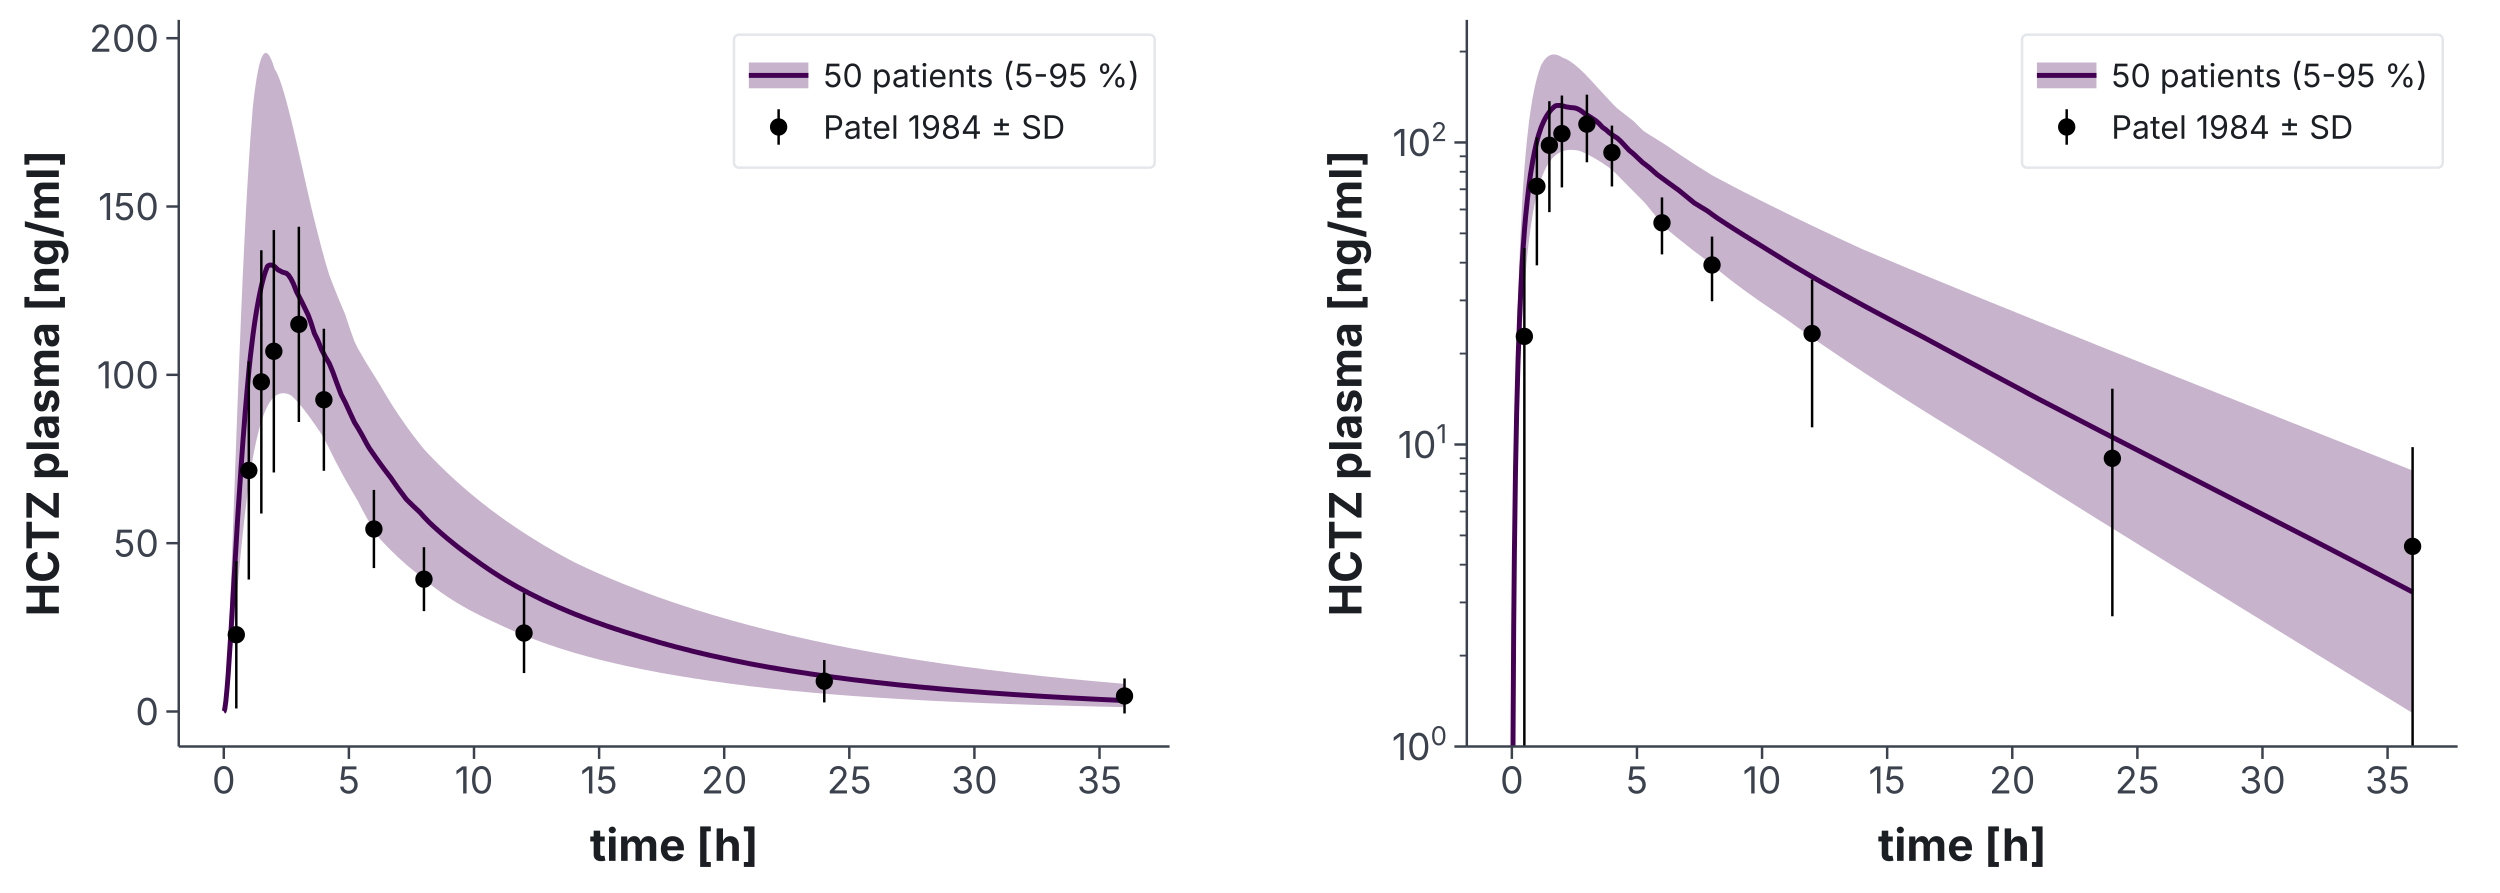
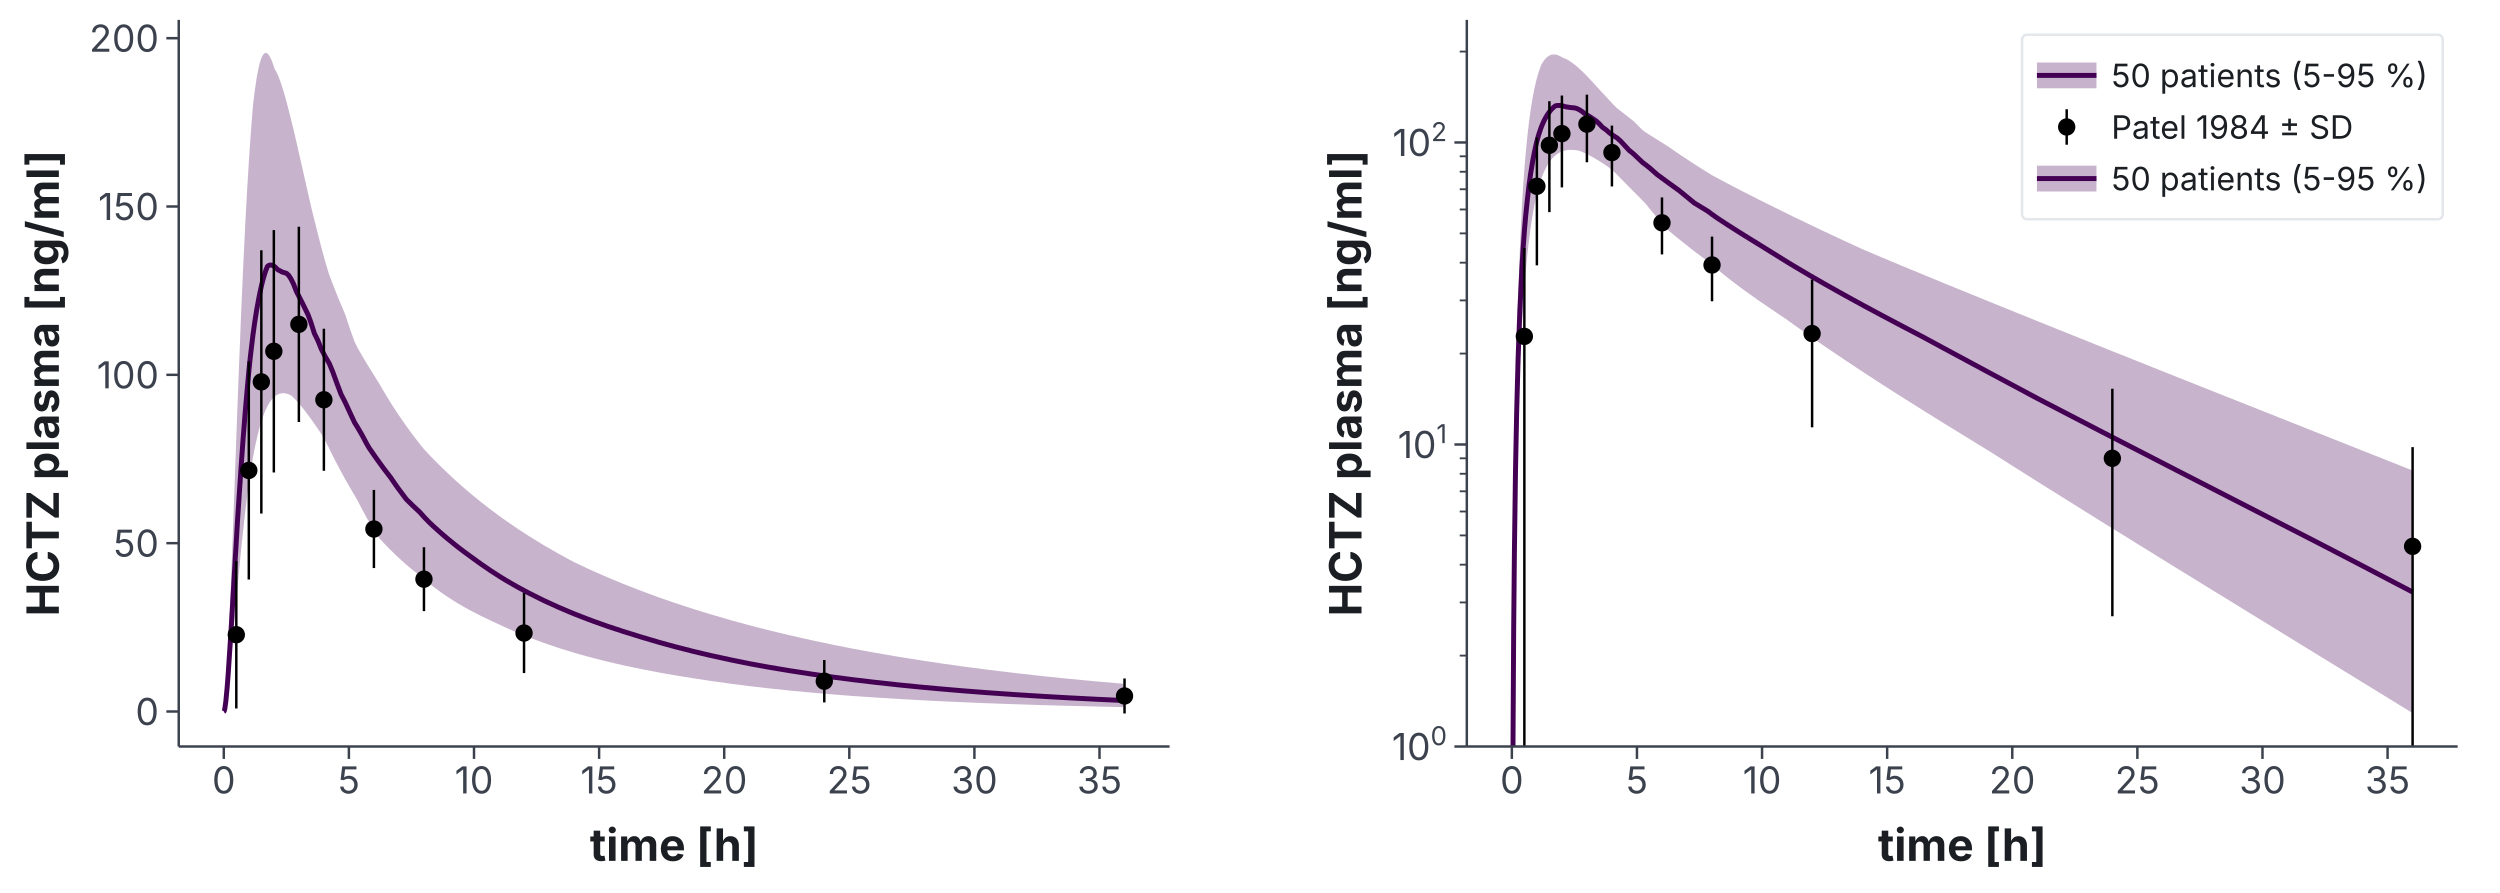
<svg xmlns="http://www.w3.org/2000/svg" width="1008" height="360" viewBox="0 0 1008 360" class="sbmlsim-figure" role="img" font-family="Inter, -apple-system, BlinkMacSystemFont, 'Segoe UI', Roboto, Helvetica, Arial, sans-serif">
  <defs>
-     <clipPath id="sbmlsim-1bb52bc0a82b-p0-clip-0">
+     <clipPath id="sbmlsim-7f36a94e885c-p0-clip-0">
      <rect x="64.07" y="0" width="399.5" height="293" />
    </clipPath>
-     <clipPath id="sbmlsim-1bb52bc0a82b-p1-clip-0">
+     <clipPath id="sbmlsim-7f36a94e885c-p1-clip-0">
      <rect x="58.19" y="0" width="399.5" height="293" />
    </clipPath>
  </defs>
  <g class="charton-background">
    <rect x="0" y="0" width="1008" height="360" fill="#ffffff" />
  </g>
  <svg class="sbmlsim-plot" data-plot="p0" x="8" y="8" width="473" height="344" overflow="visible">
-     <g class="charton-plot" clip-path="url(#sbmlsim-1bb52bc0a82b-p0-clip-0)">
+     <g class="charton-plot" clip-path="url(#sbmlsim-7f36a94e885c-p0-clip-0)">
      <g class="sbmlsim-element sbmlsim-band" data-element="e0" data-legend="50 patients (5-95 %)">
        <g class="charton-mark charton-mark-polygon">
          <path d="M82.23 278.87L82.32 278.78L82.42 278.47L82.64 277.18L83.06 272.41L83.58 263.76L84.04 254.32L85.16 226.66L87.78 154.69L89.17 119.62L89.98 101.16L90.87 82.78L91.59 69.51L92.4 56.18L92.99 47.41L93.98 34.73L94.7 28.73L95.47 23.5L96.29 19.22L96.72 17.47L97.14 16.1L97.58 14.98L98.06 14.11L98.57 13.54L99.11 13.32L99.66 13.47L99.81 13.56L100.24 13.99L100.83 14.9L101.45 16.17L102.07 17.78L102.72 19.79L103.41 20.94L104.13 22.48L104.91 24.47L105.75 26.96L106.59 29.7L107.49 32.94L108.4 36.4L109.37 40.24L110.33 44.18L111.52 49.28L113.71 58.9L116.23 70.06L117.38 75.09L118.76 80.7L120.15 86.25L121.6 91.88L123.16 97.59L124.73 102.8L126.17 106.54L127.92 111L129.53 114.9L131.18 118.78L132.89 123.97L134.95 129.79L136.3 132.47L138.02 135.47L139.84 138.53L140.81 140.12L143.35 144.17L145.07 146.95L146.91 150.1L149.6 154.51L150.49 155.91L152.53 159.03L155.8 163.77L158.38 167.3L161.31 171.08L163.04 173.22L165.05 175.36L166.81 177.18L170.1 180.47L172.43 182.71L176.17 186.16L178.89 188.56L182 191.21L185.85 194.36L189.84 197.46L193.53 200.19L195.95 201.92L200.26 204.89L205.25 208.14L211.1 211.75L216.96 215.13L221.43 217.57L223.85 218.83L228.68 221.11L231.6 222.44L237.02 224.82L243.32 227.43L250.63 230.29L257.96 232.98L263.82 235.01L271.62 237.57L278.47 239.68L287.25 242.23L294.33 244.15L301.9 246.1L310.68 248.21L319.47 250.19L328.26 252.04L335.66 253.5L344.99 255.22L354.61 256.87L363.4 258.27L372.19 259.59L380.98 260.82L389.76 261.97L401.48 263.39L412.47 264.62L421.98 265.6L433.7 266.71L445.41 267.74L445.41 277.12L433.7 276.86L421.98 276.57L412.47 276.3L401.48 275.95L389.76 275.53L380.98 275.17L372.19 274.77L363.4 274.33L354.61 273.84L344.99 273.24L335.66 272.6L328.26 272.03L319.47 271.28L310.68 270.46L301.9 269.54L294.33 268.66L287.25 267.77L278.47 266.53L271.62 265.5L263.82 264.23L257.96 263.2L250.63 261.79L243.32 260.25L237.02 258.79L231.6 257.43L228.68 256.65L223.85 255.29L221.43 254.56L216.96 253.16L211.1 251.17L205.25 248.99L200.26 246.96L195.95 245.05L193.53 243.91L189.84 242.22L185.85 240.3L182 238.33L178.89 236.61L176.17 235.02L172.43 232.65L170.1 231.06L166.81 228.65L165.05 227.26L163.04 225.59L161.31 224.08L158.38 221.81L155.8 219.66L152.53 216.71L150.49 214.74L149.6 213.88L146.91 211.14L145.07 209.14L143.35 206.57L140.81 202.42L139.84 200.74L138.02 197.4L136.3 194.03L134.95 191.71L132.89 188.22L131.18 185.22L129.53 182.2L127.92 179.18L126.17 175.79L124.73 172.8L123.16 169.78L121.6 167.04L120.15 164.89L118.76 162.87L117.38 160.93L116.23 159.35L113.71 156.08L111.52 153.53L110.33 152.3L109.37 151.43L108.4 150.99L107.49 150.7L106.59 150.56L105.75 150.55L104.91 150.7L104.13 150.98L103.41 151.38L102.72 151.89L102.07 152.52L101.45 153.24L100.83 154.09L100.24 155.06L99.81 155.85L99.66 156.15L99.11 157.31L98.57 158.59L98.06 159.94L97.58 161.32L97.14 162.72L96.72 164.15L96.29 165.78L95.47 169.17L94.7 172.76L93.98 176.51L92.99 182.36L92.4 186.45L91.59 192.53L90.87 198.4L89.98 206.33L89.17 214.14L87.78 228.66L85.16 257.77L84.04 268.96L83.58 272.77L83.06 276.27L82.64 278.19L82.42 278.71L82.32 278.83L82.23 278.87Z" fill="#440154" opacity="0.3" />
        </g>
        <g class="charton-mark charton-mark-path">
          <path d="M82.23 278.87L82.32 278.82L82.42 278.62L82.64 277.8L83.06 274.76L83.58 269.25L84.04 263.3L85.16 246.04L87.78 201.69L89.17 180.84L89.98 169.51L90.87 158.14L91.59 149.84L92.4 140.98L92.99 135.39L93.98 127.15L94.7 121.95L95.47 117.09L96.29 112.61L96.72 110.43L97.14 108.45L97.58 106.54L98.06 104.68L98.57 102.89L99.11 101.24L99.66 99.79L99.81 99.43L100.24 99.09L100.83 98.87L101.45 98.87L102.07 99.07L102.72 99.49L103.41 100.14L104.13 100.85L104.91 101.18L105.75 101.67L106.59 101.93L107.49 102.19L108.4 103.02L109.37 104.54L110.33 106.46L111.52 109.52L113.71 113.78L116.23 118.94L117.38 122.08L118.76 126.45L120.15 129.24L121.6 132.86L123.16 135.86L124.73 138.49L126.17 141.94L127.92 146.76L129.53 151.02L131.18 154.22L132.89 157.93L134.95 162.36L136.3 164.53L138.02 167.5L139.84 170.91L140.81 172.58L143.35 176.26L145.07 178.66L146.91 181.16L149.6 184.67L150.49 185.99L152.53 188.9L155.8 193.28L158.38 195.82L161.31 198.56L163.04 200.51L165.05 202.59L166.81 204.25L170.1 207.19L172.43 209.18L176.17 212.21L178.89 214.3L182 216.58L185.85 219.36L189.84 222.1L193.53 224.47L195.95 225.96L200.26 228.45L205.25 231.14L211.1 234.06L216.96 236.74L221.43 238.65L223.85 239.64L228.68 241.52L231.6 242.61L237.02 244.53L243.32 246.61L250.63 248.88L257.96 251.05L263.82 252.66L271.62 254.66L278.47 256.28L287.25 258.19L294.33 259.62L301.9 261L310.68 262.47L319.47 263.82L328.26 265.06L335.66 266.02L344.99 267.13L354.61 268.18L363.4 269.05L372.19 269.85L380.98 270.59L389.76 271.27L401.48 272.08L412.47 272.77L421.98 273.31L433.7 273.92L445.41 274.46" fill="none" stroke="#440154" stroke-width="2" stroke-linejoin="round" />
        </g>
      </g>
      <g class="sbmlsim-element sbmlsim-curve" data-element="e1" data-legend="Patel 1984 ± SD">
        <g class="charton-mark charton-mark-path">
          <path d="M87.28 277.65L87.28 218.19M92.32 225.66L92.32 137.7M97.37 199.06L97.37 92.91M102.41 182.5L102.41 84.77M112.5 162.14L112.5 83.41M122.59 181.82L122.59 124.54M142.76 221.04L142.76 189.55M162.94 238.42L162.94 212.63M203.29 263.39L203.29 231.09M324.35 275.2L324.35 258.1M445.41 279.68L445.41 265.57" fill="none" stroke="#000000" stroke-width="1" stroke-linejoin="round" />
        </g>
        <g class="charton-mark charton-mark-point">
          <circle cx="87.28" cy="247.92" r="3" fill="#000000" stroke="#000000" stroke-width="1" />
          <circle cx="92.32" cy="181.68" r="3" fill="#000000" stroke="#000000" stroke-width="1" />
          <circle cx="97.37" cy="145.98" r="3" fill="#000000" stroke="#000000" stroke-width="1" />
          <circle cx="102.41" cy="133.63" r="3" fill="#000000" stroke="#000000" stroke-width="1" />
          <circle cx="112.5" cy="122.77" r="3" fill="#000000" stroke="#000000" stroke-width="1" />
          <circle cx="122.59" cy="153.18" r="3" fill="#000000" stroke="#000000" stroke-width="1" />
          <circle cx="142.76" cy="205.3" r="3" fill="#000000" stroke="#000000" stroke-width="1" />
          <circle cx="162.94" cy="225.52" r="3" fill="#000000" stroke="#000000" stroke-width="1" />
          <circle cx="203.29" cy="247.24" r="3" fill="#000000" stroke="#000000" stroke-width="1" />
          <circle cx="324.35" cy="266.65" r="3" fill="#000000" stroke="#000000" stroke-width="1" />
          <circle cx="445.41" cy="272.62" r="3" fill="#000000" stroke="#000000" stroke-width="1" />
        </g>
      </g>
    </g>
    <g class="charton-axis charton-axis-x" data-axis="x">
      <g class="charton-axis-line">
        <path d="M64.07 293L463.57 293" fill="none" stroke="#3b424d" stroke-width="1" stroke-linejoin="round" />
      </g>
      <g class="charton-tick">
        <path d="M82.23 293L82.23 298" fill="none" stroke="#3b424d" stroke-width="1" stroke-linejoin="round" />
        <path d="M132.67 293L132.67 298" fill="none" stroke="#3b424d" stroke-width="1" stroke-linejoin="round" />
        <path d="M183.12 293L183.12 298" fill="none" stroke="#3b424d" stroke-width="1" stroke-linejoin="round" />
        <path d="M233.56 293L233.56 298" fill="none" stroke="#3b424d" stroke-width="1" stroke-linejoin="round" />
        <path d="M284 293L284 298" fill="none" stroke="#3b424d" stroke-width="1" stroke-linejoin="round" />
        <path d="M334.44 293L334.44 298" fill="none" stroke="#3b424d" stroke-width="1" stroke-linejoin="round" />
        <path d="M384.88 293L384.88 298" fill="none" stroke="#3b424d" stroke-width="1" stroke-linejoin="round" />
        <path d="M435.32 293L435.32 298" fill="none" stroke="#3b424d" stroke-width="1" stroke-linejoin="round" />
      </g>
      <g class="charton-tick-label">
        <text x="82.23" y="301" font-size="15" fill="#3b424d" text-anchor="middle" dominant-baseline="hanging">0</text>
        <text x="132.67" y="301" font-size="15" fill="#3b424d" text-anchor="middle" dominant-baseline="hanging">5</text>
        <text x="183.12" y="301" font-size="15" fill="#3b424d" text-anchor="middle" dominant-baseline="hanging">10</text>
        <text x="233.56" y="301" font-size="15" fill="#3b424d" text-anchor="middle" dominant-baseline="hanging">15</text>
        <text x="284" y="301" font-size="15" fill="#3b424d" text-anchor="middle" dominant-baseline="hanging">20</text>
        <text x="334.44" y="301" font-size="15" fill="#3b424d" text-anchor="middle" dominant-baseline="hanging">25</text>
        <text x="384.88" y="301" font-size="15" fill="#3b424d" text-anchor="middle" dominant-baseline="hanging">30</text>
        <text x="435.32" y="301" font-size="15" fill="#3b424d" text-anchor="middle" dominant-baseline="hanging">35</text>
      </g>
      <g class="charton-axis-title">
        <text x="263.82" y="326" font-size="18" font-weight="bold" fill="#1b1f24" text-anchor="middle" dominant-baseline="hanging">time [h]</text>
      </g>
    </g>
    <g class="charton-axis charton-axis-y" data-axis="y">
      <g class="charton-axis-line">
        <path d="M64.07 0L64.07 293" fill="none" stroke="#3b424d" stroke-width="1" stroke-linejoin="round" />
      </g>
      <g class="charton-tick">
        <path d="M64.07 278.87L59.07 278.87" fill="none" stroke="#3b424d" stroke-width="1" stroke-linejoin="round" />
        <path d="M64.07 211L59.07 211" fill="none" stroke="#3b424d" stroke-width="1" stroke-linejoin="round" />
        <path d="M64.07 143.13L59.07 143.13" fill="none" stroke="#3b424d" stroke-width="1" stroke-linejoin="round" />
        <path d="M64.07 75.26L59.07 75.26" fill="none" stroke="#3b424d" stroke-width="1" stroke-linejoin="round" />
        <path d="M64.07 7.4L59.07 7.4" fill="none" stroke="#3b424d" stroke-width="1" stroke-linejoin="round" />
      </g>
      <g class="charton-tick-label">
        <text x="56.07" y="278.87" font-size="15" fill="#3b424d" text-anchor="end" dominant-baseline="central">0</text>
        <text x="56.07" y="211" font-size="15" fill="#3b424d" text-anchor="end" dominant-baseline="central">50</text>
        <text x="56.07" y="143.13" font-size="15" fill="#3b424d" text-anchor="end" dominant-baseline="central">100</text>
        <text x="56.07" y="75.26" font-size="15" fill="#3b424d" text-anchor="end" dominant-baseline="central">150</text>
        <text x="56.07" y="7.4" font-size="15" fill="#3b424d" text-anchor="end" dominant-baseline="central">200</text>
      </g>
      <g class="charton-axis-title">
        <text x="9" y="146.5" font-size="18" font-weight="bold" fill="#1b1f24" text-anchor="middle" dominant-baseline="middle" transform="rotate(-90 9 146.5)">HCTZ plasma [ng/ml]</text>
      </g>
    </g>
  </svg>
  <svg class="sbmlsim-plot" data-plot="p1" x="533.23" y="8" width="467" height="344" overflow="visible">
-     <g class="charton-plot" clip-path="url(#sbmlsim-1bb52bc0a82b-p1-clip-0)">
+     <g class="charton-plot" clip-path="url(#sbmlsim-7f36a94e885c-p1-clip-0)">
      <g class="sbmlsim-element sbmlsim-band" data-element="e2" data-legend="50 patients (5-95 %) (2)">
        <g class="charton-mark charton-mark-polygon">
          <path d="M76.35 5616.21L76.36 774.94L76.43 460.64L76.51 374.65L76.65 309.91L76.84 262.88L77.09 221.02L77.37 191.43L77.81 158.45L78.28 134.51L78.86 112.56L79.58 92.28L80.39 75.59L80.83 68.23L81.42 59.87L81.9 54.15L82.56 47.3L83.28 41L83.89 36.56L84.76 31.22L85.47 27.62L86.23 24.36L87.11 21.22L88.06 18.48L88.45 17.72L89.2 16.54L89.58 16.02L90.4 15.14L90.84 14.79L91.7 14.28L92.17 14.11L92.69 14L93.22 13.95L93.92 14L94.35 14.09L94.95 14.27L95.56 14.52L96.18 14.85L96.84 15.26L97.52 15.49L98.25 15.81L99.02 16.22L99.87 16.74L101.61 18.01L102.52 18.76L103.49 19.61L104.44 20.49L105.64 21.65L107.83 23.91L110.34 26.67L111.5 27.95L112.88 29.43L114.27 30.93L115.72 32.5L117.27 34.14L118.84 35.69L120.28 36.82L123.64 39.45L125.3 40.72L129.07 44.48L130.41 45.45L132 46.45L134.93 48.28L139.19 50.95L142.8 53.46L143.71 54.07L149.92 58.17L155.43 61.64L157.16 62.7L159.17 63.78L162.78 65.7L166.55 67.68L170.07 69.5L176.11 72.57L187.65 78.29L190.07 79.47L196.43 82.53L202.29 85.31L210.45 89.13L217.97 92.59L225.8 95.9L233.79 99.25L241.91 102.61L250.4 106.11L268.67 113.56L288.45 121.56L313.59 131.66L344.02 143.81L401.45 166.61L413.25 171.29L439.53 181.71L439.53 279.52L413.25 263.38L401.45 256.15L344.02 220.85L313.59 202.02L288.45 186.31L268.67 173.8L250.4 162.59L241.91 157.31L233.79 152.2L225.8 147.1L217.97 142.01L210.45 137.03L202.29 131.51L196.43 127.46L190.07 122.94L187.65 121.19L176.11 113.35L170.07 109.05L166.55 106.43L162.78 103.51L159.17 100.59L157.16 98.91L155.43 97.42L149.92 93.33L143.71 88.39L142.8 87.67L139.19 84.68L134.93 79.81L132 76.27L130.41 74.3L129.07 72.87L125.3 69.07L123.64 67.4L120.28 64L118.84 62.49L117.27 61L115.72 59.69L114.27 58.69L112.88 57.75L111.5 56.88L110.34 56.17L107.83 54.75L105.64 53.66L104.44 53.14L103.49 52.78L102.52 52.6L101.61 52.48L99.87 52.42L99.02 52.48L98.25 52.59L97.52 52.76L96.84 52.97L96.18 53.23L95.56 53.54L94.95 53.9L94.35 54.31L93.92 54.65L93.22 55.28L92.69 55.84L92.17 56.44L91.7 57.05L90.84 58.34L90.4 59.1L89.58 60.71L89.2 61.56L88.45 63.4L88.06 64.47L87.11 67.48L86.23 70.99L85.47 74.56L84.76 78.41L83.89 84.01L83.28 88.61L82.56 95.08L81.9 102.05L81.42 107.82L80.83 116.22L80.39 123.59L79.58 140.24L78.86 160.39L78.28 182.45L77.81 206.48L77.37 239.5L77.09 269.11L76.84 310.97L76.65 357.97L76.51 422.7L76.43 508.69L76.36 822.99L76.35 5664.26Z" fill="#440154" opacity="0.3" />
        </g>
        <g class="charton-mark charton-mark-path">
          <path d="M76.35 5640.35L76.36 799.08L76.43 484.78L76.51 398.8L76.65 334.07L76.84 286.99L77.09 245.01L77.37 215.29L77.81 182.4L78.28 158.61L78.86 136.83L79.58 117L80.39 100.23L80.83 93.05L81.42 84.89L81.9 79.3L82.56 72.89L83.28 66.66L83.89 62.24L84.76 56.89L85.47 53.24L86.23 49.78L87.11 46.51L88.06 43.65L88.45 42.65L89.2 40.94L89.58 40.16L90.4 38.72L90.84 38.03L91.7 36.82L92.17 36.25L92.69 35.71L93.22 35.22L93.92 34.68L94.35 34.58L94.95 34.52L95.56 34.52L96.18 34.58L96.84 34.7L97.52 34.89L98.25 35.1L99.02 35.2L99.87 35.35L101.61 35.5L102.52 35.75L103.49 36.21L104.44 36.8L105.64 37.74L107.83 39.09L110.34 40.77L111.5 41.82L112.88 43.31L114.27 44.29L115.72 45.58L117.27 46.69L118.84 47.67L120.28 48.98L123.64 52.61L125.3 53.95L129.07 57.52L130.41 58.52L132 59.78L134.93 62.38L139.19 65.5L142.8 68.11L143.71 68.77L149.92 73.84L155.43 77.2L157.16 78.5L159.17 79.92L162.78 82.29L166.55 84.7L170.07 86.92L176.11 90.64L187.65 97.81L190.07 99.27L196.43 103.03L202.29 106.4L210.45 110.98L217.97 115.1L225.8 119.3L233.79 123.53L241.91 127.76L250.4 132.36L268.67 142.18L288.45 152.75L313.59 165.77L344.02 181.44L401.45 210.88L413.25 216.99L439.53 230.71" fill="none" stroke="#440154" stroke-width="2" stroke-linejoin="round" />
        </g>
      </g>
      <g class="sbmlsim-element sbmlsim-curve" data-element="e3" data-legend="Patel 1984 ± SD">
        <g class="charton-mark charton-mark-path">
          <path d="M81.39 298.57L81.39 92.03M86.44 98.97L86.44 47.37M91.48 77.53L91.48 32.8M96.53 67.56L96.53 30.53M106.61 57.42L106.61 30.16M116.7 67.19L116.7 42.65M136.88 94.57L136.88 71.58M157.06 113.47L157.06 87.39M197.41 164.29L197.41 104.67M318.47 240.47L318.47 148.73M439.53 293L439.53 172.29" fill="none" stroke="#000000" stroke-width="1" stroke-linejoin="round" />
        </g>
        <g class="charton-mark charton-mark-point">
          <circle cx="81.39" cy="127.63" r="3" fill="#000000" stroke="#000000" stroke-width="1" />
          <circle cx="86.44" cy="67.11" r="3" fill="#000000" stroke="#000000" stroke-width="1" />
          <circle cx="91.48" cy="50.57" r="3" fill="#000000" stroke="#000000" stroke-width="1" />
          <circle cx="96.53" cy="45.87" r="3" fill="#000000" stroke="#000000" stroke-width="1" />
          <circle cx="106.61" cy="42.05" r="3" fill="#000000" stroke="#000000" stroke-width="1" />
          <circle cx="116.7" cy="53.51" r="3" fill="#000000" stroke="#000000" stroke-width="1" />
          <circle cx="136.88" cy="81.84" r="3" fill="#000000" stroke="#000000" stroke-width="1" />
          <circle cx="157.06" cy="98.84" r="3" fill="#000000" stroke="#000000" stroke-width="1" />
          <circle cx="197.41" cy="126.49" r="3" fill="#000000" stroke="#000000" stroke-width="1" />
          <circle cx="318.47" cy="176.79" r="3" fill="#000000" stroke="#000000" stroke-width="1" />
          <circle cx="439.53" cy="212.29" r="3" fill="#000000" stroke="#000000" stroke-width="1" />
        </g>
      </g>
    </g>
    <g class="charton-axis charton-axis-x" data-axis="x">
      <g class="charton-axis-line">
        <path d="M58.19 293L457.69 293" fill="none" stroke="#3b424d" stroke-width="1" stroke-linejoin="round" />
      </g>
      <g class="charton-tick">
        <path d="M76.35 293L76.35 298" fill="none" stroke="#3b424d" stroke-width="1" stroke-linejoin="round" />
        <path d="M126.79 293L126.79 298" fill="none" stroke="#3b424d" stroke-width="1" stroke-linejoin="round" />
        <path d="M177.23 293L177.23 298" fill="none" stroke="#3b424d" stroke-width="1" stroke-linejoin="round" />
        <path d="M227.67 293L227.67 298" fill="none" stroke="#3b424d" stroke-width="1" stroke-linejoin="round" />
        <path d="M278.12 293L278.12 298" fill="none" stroke="#3b424d" stroke-width="1" stroke-linejoin="round" />
        <path d="M328.56 293L328.56 298" fill="none" stroke="#3b424d" stroke-width="1" stroke-linejoin="round" />
        <path d="M379 293L379 298" fill="none" stroke="#3b424d" stroke-width="1" stroke-linejoin="round" />
        <path d="M429.44 293L429.44 298" fill="none" stroke="#3b424d" stroke-width="1" stroke-linejoin="round" />
      </g>
      <g class="charton-tick-label">
        <text x="76.35" y="301" font-size="15" fill="#3b424d" text-anchor="middle" dominant-baseline="hanging">0</text>
        <text x="126.79" y="301" font-size="15" fill="#3b424d" text-anchor="middle" dominant-baseline="hanging">5</text>
        <text x="177.23" y="301" font-size="15" fill="#3b424d" text-anchor="middle" dominant-baseline="hanging">10</text>
        <text x="227.67" y="301" font-size="15" fill="#3b424d" text-anchor="middle" dominant-baseline="hanging">15</text>
        <text x="278.12" y="301" font-size="15" fill="#3b424d" text-anchor="middle" dominant-baseline="hanging">20</text>
        <text x="328.56" y="301" font-size="15" fill="#3b424d" text-anchor="middle" dominant-baseline="hanging">25</text>
        <text x="379" y="301" font-size="15" fill="#3b424d" text-anchor="middle" dominant-baseline="hanging">30</text>
        <text x="429.44" y="301" font-size="15" fill="#3b424d" text-anchor="middle" dominant-baseline="hanging">35</text>
      </g>
      <g class="charton-axis-title">
        <text x="257.94" y="326" font-size="18" font-weight="bold" fill="#1b1f24" text-anchor="middle" dominant-baseline="hanging">time [h]</text>
      </g>
    </g>
    <g class="charton-axis charton-axis-y" data-axis="y">
      <g class="charton-axis-line">
        <path d="M58.19 0L58.19 293" fill="none" stroke="#3b424d" stroke-width="1" stroke-linejoin="round" />
      </g>
      <g class="charton-tick-label">
        <text x="50.19" y="293" font-size="15" fill="#3b424d" text-anchor="end" dominant-baseline="central">10<tspan dy="-4.36" font-size="10.5">0</tspan>
        </text>
        <text x="50.19" y="171.22" font-size="15" fill="#3b424d" text-anchor="end" dominant-baseline="central">10<tspan dy="-4.36" font-size="10.5">1</tspan>
        </text>
        <text x="50.19" y="49.44" font-size="15" fill="#3b424d" text-anchor="end" dominant-baseline="central">10<tspan dy="-4.36" font-size="10.5">2</tspan>
        </text>
      </g>
      <g class="charton-tick sbmlsim-ticks" stroke="#3b424d">
        <path d="M58.19 293H53.19M58.19 171.22H53.19M58.19 49.44H53.19" stroke-width="1" />
        <path d="M58.19 256.34H55.33M58.19 234.9H55.33M58.19 219.68H55.33M58.19 207.88H55.33M58.19 198.24H55.33M58.19 190.09H55.33M58.19 183.02H55.33M58.19 176.79H55.33M58.19 134.56H55.33M58.19 113.12H55.33M58.19 97.91H55.33M58.19 86.1H55.33M58.19 76.46H55.33M58.19 68.31H55.33M58.19 61.25H55.33M58.19 55.02H55.33M58.19 12.79H55.33" stroke-width="0.75" />
      </g>
      <g class="charton-axis-title">
        <text x="9" y="146.5" font-size="18" font-weight="bold" fill="#1b1f24" text-anchor="middle" dominant-baseline="middle" transform="rotate(-90 9 146.5)">HCTZ plasma [ng/ml]</text>
      </g>
    </g>
  </svg>
-   <g class="sbmlsim-legend" data-plot="p0">
-     <rect class="sbmlsim-legend-frame" x="295.94" y="14" width="169.63" height="53.6" rx="2" fill="#ffffff" fill-opacity="0.85" stroke="#e3e6ea" stroke-width="1" />
+   <g class="sbmlsim-legend" data-row="0">
+     <rect class="sbmlsim-legend-frame" x="815.29" y="14" width="169.63" height="74.4" rx="2" fill="#ffffff" fill-opacity="0.85" stroke="#e3e6ea" stroke-width="1" />
    <g class="sbmlsim-legend-entry" data-legend="50 patients (5-95 %)">
-       <g class="sbmlsim-legend-swatch" transform="translate(301.94 30.4)">
-         <rect x="0" y="-5.2" width="24" height="10.4" fill="#440154" fill-opacity="0.3" />
-         <path d="M0 0L24 0" fill="none" stroke="#440154" stroke-width="2" />
-       </g>
-       <text class="sbmlsim-legend-label" x="331.94" y="30.4" font-size="13" fill="#1b1f24" dominant-baseline="central">50 patients (5-95 %)</text>
-     </g>
-     <g class="sbmlsim-legend-entry" data-legend="Patel 1984 ± SD">
-       <g class="sbmlsim-legend-swatch" transform="translate(301.94 51.2)">
-         <path d="M12 -7.15L12 7.15" fill="none" stroke="#000000" stroke-width="1" />
-         <circle cx="12" cy="0" r="3" fill="#000000" stroke="#000000" stroke-width="1" />
-       </g>
-       <text class="sbmlsim-legend-label" x="331.94" y="51.2" font-size="13" fill="#1b1f24" dominant-baseline="central">Patel 1984 ± SD</text>
-     </g>
-   </g>
-   <g class="sbmlsim-legend" data-plot="p1">
-     <rect class="sbmlsim-legend-frame" x="815.29" y="14" width="169.63" height="53.6" rx="2" fill="#ffffff" fill-opacity="0.85" stroke="#e3e6ea" stroke-width="1" />
-     <g class="sbmlsim-legend-entry" data-legend="50 patients (5-95 %) (2)">
      <g class="sbmlsim-legend-swatch" transform="translate(821.29 30.4)">
        <rect x="0" y="-5.2" width="24" height="10.4" fill="#440154" fill-opacity="0.3" />
        <path d="M0 0L24 0" fill="none" stroke="#440154" stroke-width="2" />
      </g>
      <text class="sbmlsim-legend-label" x="851.29" y="30.4" font-size="13" fill="#1b1f24" dominant-baseline="central">50 patients (5-95 %)</text>
    </g>
    <g class="sbmlsim-legend-entry" data-legend="Patel 1984 ± SD">
      <g class="sbmlsim-legend-swatch" transform="translate(821.29 51.2)">
        <path d="M12 -7.15L12 7.15" fill="none" stroke="#000000" stroke-width="1" />
        <circle cx="12" cy="0" r="3" fill="#000000" stroke="#000000" stroke-width="1" />
      </g>
      <text class="sbmlsim-legend-label" x="851.29" y="51.2" font-size="13" fill="#1b1f24" dominant-baseline="central">Patel 1984 ± SD</text>
    </g>
+     <g class="sbmlsim-legend-entry" data-legend="50 patients (5-95 %) (2)">
+       <g class="sbmlsim-legend-swatch" transform="translate(821.29 72)">
+         <rect x="0" y="-5.2" width="24" height="10.4" fill="#440154" fill-opacity="0.3" />
+         <path d="M0 0L24 0" fill="none" stroke="#440154" stroke-width="2" />
+       </g>
+       <text class="sbmlsim-legend-label" x="851.29" y="72" font-size="13" fill="#1b1f24" dominant-baseline="central">50 patients (5-95 %)</text>
+     </g>
  </g>
</svg>
